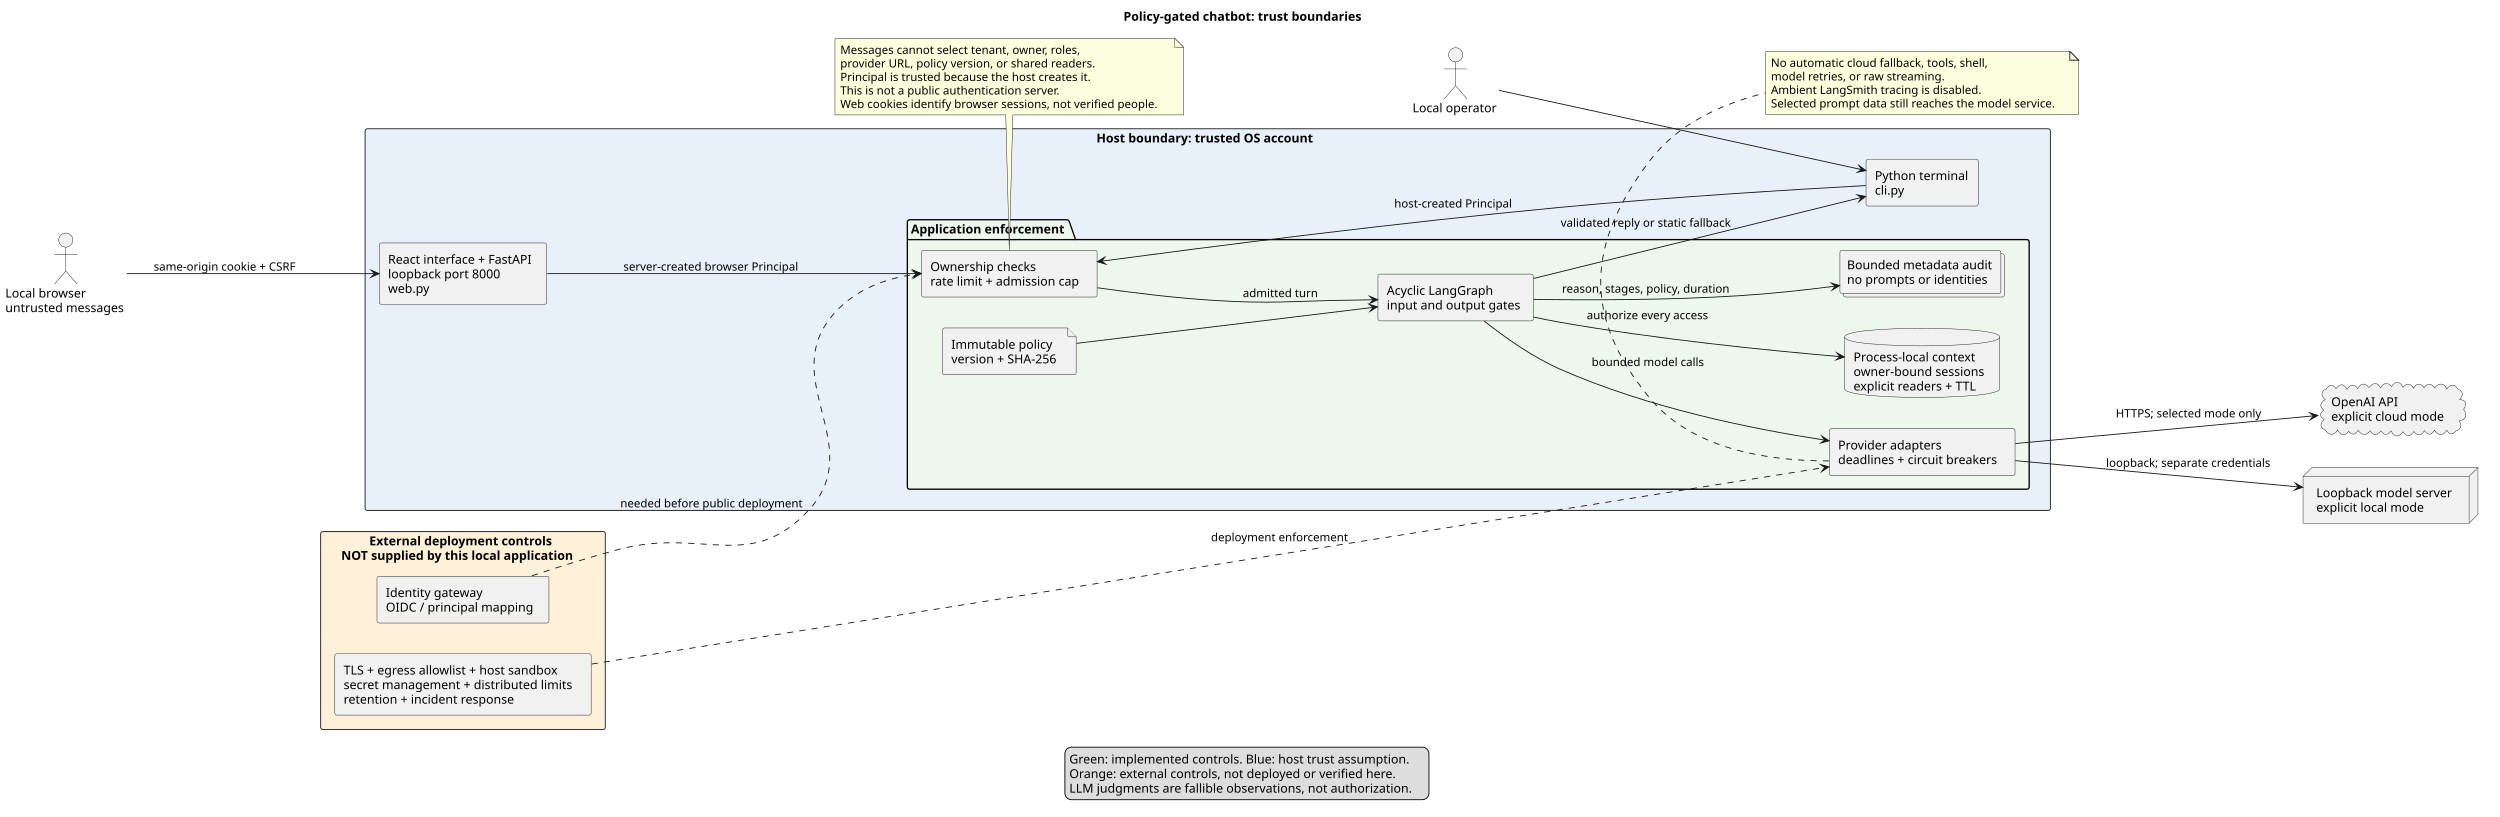
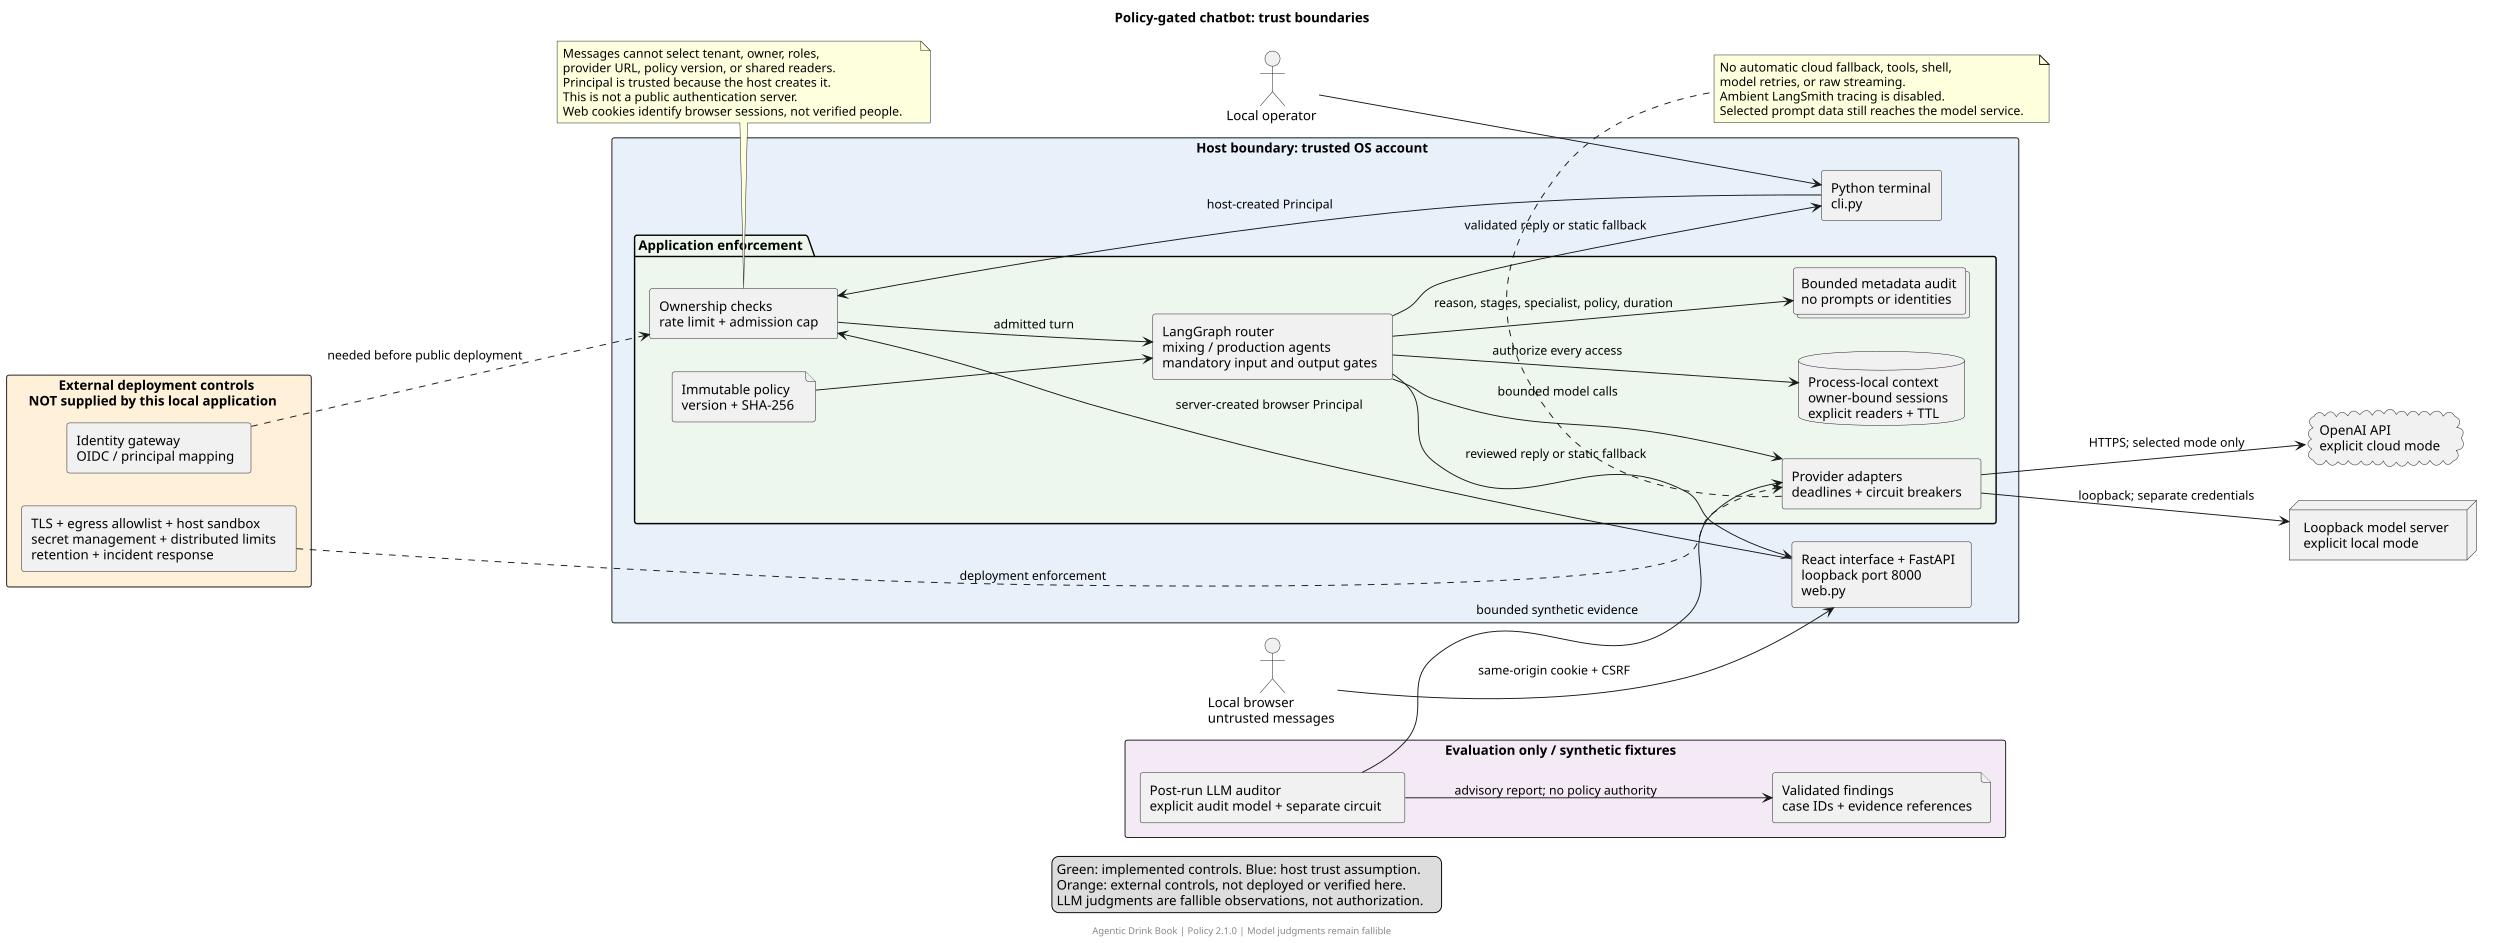
- <svg xmlns="http://www.w3.org/2000/svg" version="1.1" data-diagram-type="DESCRIPTION" style="width:2830px;height:924px;background:#FFFFFF;" width="2830px" height="924px" viewBox="0 0 2830 924" zoomAndPan="magnify" preserveAspectRatio="none" contentStyleType="text/css">
+ <svg xmlns="http://www.w3.org/2000/svg" version="1.1" data-diagram-type="DESCRIPTION" style="width:2644px;height:997px;background:#FFFFFF;" width="2644px" height="997px" viewBox="0 0 2644 997" zoomAndPan="magnify" preserveAspectRatio="none" contentStyleType="text/css" role="img" aria-labelledby="01-system-title 01-system-desc">
  <defs />
  <g font-family="sans-serif" lengthAdjust="spacing">
    <g class="title" data-source-line="1">
-       <text x="1271.754" y="23.535" fill="#000" font-size="14" textLength="279.521" font-weight="700">Policy-gated chatbot: trust boundaries</text>
-     </g>
-     <g class="cluster" data-qualified-name="Host boundary. trusted OS account" id="ent0003" data-source-line="7">
-       <rect x="413.29" y="145.768" width="1907.73" height="432" fill="#E8F0FA" style="stroke:#181818;stroke-width:1;" rx="2.5" ry="2.5" />
-       <text x="1241.169" y="161.303" fill="#000" font-size="14" textLength="251.973" font-weight="700">Host boundary: trusted OS account</text>
-     </g>
-     <g class="cluster" data-qualified-name="Host boundary. trusted OS account.Application enforcement" id="ent0006" data-source-line="10">
-       <path d="M1029.62,248.768 L1208.054,248.768 A3.75,3.75 0 0 1 1210.554,251.268 L1217.554,271.257 L2294.52,271.257 A2.5,2.5 0 0 1 2297.02,273.757 L2297.02,551.268 A2.5,2.5 0 0 1 2294.52,553.768 L1029.62,553.768 A2.5,2.5 0 0 1 1027.12,551.268 L1027.12,251.268 A2.5,2.5 0 0 1 1029.62,248.768" style="stroke:#000;stroke-width:1.5;" fill="#EDF7ED" />
-       <line x1="1027.12" y1="271.257" x2="1217.554" y2="271.257" style="stroke:#000;stroke-width:1.5;" />
-       <text x="1031.12" y="264.303" fill="#000" font-size="14" textLength="177.434" font-weight="700">Application enforcement</text>
-     </g>
-     <g class="cluster" data-qualified-name="External deployment controls.nNOT supplied by this local application" id="ent0015" data-source-line="21">
-       <rect x="362.99" y="601.768" width="322.2" height="224" fill="#FFF0D9" style="stroke:#181818;stroke-width:1;" rx="2.5" ry="2.5" />
-       <text x="417.979" y="617.303" fill="#000" font-size="14" textLength="212.222" font-weight="700">External deployment controls</text>
-       <text x="386.24" y="633.792" fill="#000" font-size="14" textLength="275.7" font-weight="700">NOT supplied by this local application</text>
-     </g>
-     <g class="entity" data-qualified-name="Host boundary. trusted OS account.cli" id="ent0004" data-source-line="8">
-       <rect x="2112.35" y="180.278" width="127.044" height="52.977" fill="#F1F1F1" style="stroke:#181818;stroke-width:0.5;" rx="2.5" ry="2.5" />
-       <text x="2122.35" y="203.813" fill="#000" font-size="14" textLength="107.044">Python terminal</text>
-       <text x="2122.35" y="220.302" fill="#000" font-size="14" textLength="35.82">cli.py</text>
-     </g>
-     <g class="entity" data-qualified-name="Host boundary. trusted OS account.web" id="ent0005" data-source-line="9">
-       <rect x="429.29" y="275.038" width="189.6" height="69.465" fill="#F1F1F1" style="stroke:#181818;stroke-width:0.5;" rx="2.5" ry="2.5" />
-       <text x="439.29" y="298.573" fill="#000" font-size="14" textLength="169.6">React interface + FastAPI</text>
-       <text x="439.29" y="315.062" fill="#000" font-size="14" textLength="134.6">loopback port 8000</text>
-       <text x="439.29" y="331.55" fill="#000" font-size="14" textLength="47.954">web.py</text>
-     </g>
-     <g class="entity" data-qualified-name="Host boundary. trusted OS account.Application enforcement.ingress" id="ent0007" data-source-line="11">
-       <rect x="1043.12" y="283.278" width="198.773" height="52.977" fill="#F1F1F1" style="stroke:#181818;stroke-width:0.5;" rx="2.5" ry="2.5" />
-       <text x="1053.12" y="306.813" fill="#000" font-size="14" textLength="123.143">Ownership checks</text>
-       <text x="1053.12" y="323.302" fill="#000" font-size="14" textLength="178.773">rate limit + admission cap</text>
-     </g>
-     <g class="entity" data-qualified-name="Host boundary. trusted OS account.Application enforcement.graph" id="ent0008" data-source-line="12">
-       <rect x="1559.83" y="310.278" width="175.887" height="52.977" fill="#F1F1F1" style="stroke:#181818;stroke-width:0.5;" rx="2.5" ry="2.5" />
-       <text x="1569.83" y="333.813" fill="#000" font-size="14" textLength="124.701">Acyclic LangGraph</text>
-       <text x="1569.83" y="350.302" fill="#000" font-size="14" textLength="155.887">input and output gates</text>
-     </g>
-     <g class="entity" data-qualified-name="Host boundary. trusted OS account.Application enforcement.adapters" id="ent0009" data-source-line="13">
-       <rect x="2070.72" y="485.278" width="210.299" height="52.977" fill="#F1F1F1" style="stroke:#181818;stroke-width:0.5;" rx="2.5" ry="2.5" />
-       <text x="2080.72" y="508.813" fill="#000" font-size="14" textLength="119.116">Provider adapters</text>
-       <text x="2080.72" y="525.302" fill="#000" font-size="14" textLength="190.299">deadlines + circuit breakers</text>
-     </g>
-     <g class="entity" data-qualified-name="Host boundary. trusted OS account.Application enforcement.context" id="ent0010" data-source-line="14">
-       <path d="M2088.17,381.538 C2088.17,371.538 2175.878,371.538 2175.878,371.538 C2175.878,371.538 2263.585,371.538 2263.585,381.538 L2263.585,440.003 C2263.585,450.003 2175.878,450.003 2175.878,450.003 C2175.878,450.003 2088.17,450.003 2088.17,440.003 L2088.17,381.538" style="stroke:#181818;stroke-width:0.5;" fill="#F1F1F1" />
-       <path d="M2088.17,381.538 C2088.17,391.538 2175.878,391.538 2175.878,391.538 C2175.878,391.538 2263.585,391.538 2263.585,381.538" style="stroke:#181818;stroke-width:0.5;" fill="none" />
-       <text x="2098.17" y="409.073" fill="#000" font-size="14" textLength="146.754">Process-local context</text>
-       <text x="2098.17" y="425.562" fill="#000" font-size="14" textLength="155.415">owner-bound sessions</text>
-       <text x="2098.17" y="442.05" fill="#000" font-size="14" textLength="150.069">explicit readers + TTL</text>
-     </g>
-     <g class="entity" data-qualified-name="Host boundary. trusted OS account.Application enforcement.policy" id="ent0011" data-source-line="15">
-       <path d="M1066.82,373.778 L1066.82,421.755 A2.5,2.5 0 0 0 1069.32,424.255 L1215.7,424.255 A2.5,2.5 0 0 0 1218.2,421.755 L1218.2,381.278 L1208.2,371.278 L1069.32,371.278 A2.5,2.5 0 0 0 1066.82,373.778" style="stroke:#181818;stroke-width:0.5;" fill="#F1F1F1" />
-       <path d="M1208.2,371.278 L1208.2,378.778 A2.5,2.5 0 0 0 1210.7,381.278 L1218.2,381.278" style="stroke:#181818;stroke-width:0.5;" fill="#F1F1F1" />
-       <text x="1076.82" y="394.813" fill="#000" font-size="14" textLength="116.908">Immutable policy</text>
-       <text x="1076.82" y="411.302" fill="#000" font-size="14" textLength="131.38">version + SHA-256</text>
-     </g>
-     <g class="entity" data-qualified-name="Host boundary. trusted OS account.Application enforcement.audit" id="ent0012" data-source-line="16">
-       <rect x="2086.79" y="287.278" width="182.175" height="48.977" fill="#F1F1F1" style="stroke:#181818;stroke-width:0.5;" rx="2.5" ry="2.5" />
-       <rect x="2082.79" y="283.278" width="182.175" height="48.977" fill="#F1F1F1" style="stroke:#181818;stroke-width:0.5;" rx="2.5" ry="2.5" />
-       <text x="2090.79" y="304.813" fill="#000" font-size="14" textLength="166.175">Bounded metadata audit</text>
-       <text x="2090.79" y="321.302" fill="#000" font-size="14" textLength="165.149">no prompts or identities</text>
-     </g>
-     <g class="entity" data-qualified-name="External deployment controls.nNOT supplied by this local application.gateway" id="ent0016" data-source-line="22">
-       <rect x="426.74" y="652.278" width="194.686" height="52.977" fill="#F1F1F1" style="stroke:#181818;stroke-width:0.5;" rx="2.5" ry="2.5" />
-       <text x="436.74" y="675.813" fill="#000" font-size="14" textLength="110.927">Identity gateway</text>
-       <text x="436.74" y="692.302" fill="#000" font-size="14" textLength="174.686">OIDC / principal mapping</text>
-     </g>
-     <g class="entity" data-qualified-name="External deployment controls.nNOT supplied by this local application.ops" id="ent0017" data-source-line="23">
-       <rect x="378.99" y="740.038" width="290.204" height="69.465" fill="#F1F1F1" style="stroke:#181818;stroke-width:0.5;" rx="2.5" ry="2.5" />
-       <text x="388.99" y="763.573" fill="#000" font-size="14" textLength="260.729">TLS + egress allowlist + host sandbox</text>
-       <text x="388.99" y="780.062" fill="#000" font-size="14" textLength="270.204">secret management + distributed limits</text>
-       <text x="388.99" y="796.55" fill="#000" font-size="14" textLength="202.433">retention + incident response</text>
-     </g>
-     <g class="entity" data-qualified-name="user" id="ent0001" data-source-line="5">
-       <ellipse cx="1647.769" cy="62.028" rx="8" ry="8" fill="#F1F1F1" style="stroke:#181818;stroke-width:0.5;" />
-       <path d="M1647.769,70.028 L1647.769,97.028 M1634.769,78.028 L1660.769,78.028 M1647.769,97.028 L1634.769,112.028 M1647.769,97.028 L1660.769,112.028" style="stroke:#181818;stroke-width:0.5;" fill="none" />
-       <text x="1598.93" y="127.063" fill="#000" font-size="14" textLength="97.679">Local operator</text>
-     </g>
-     <g class="entity" data-qualified-name="browser" id="ent0002" data-source-line="6">
-       <ellipse cx="74.493" cy="271.778" rx="8" ry="8" fill="#F1F1F1" style="stroke:#181818;stroke-width:0.5;" />
-       <path d="M74.493,279.778 L74.493,306.778 M61.493,287.778 L87.493,287.778 M74.493,306.778 L61.493,321.778 M74.493,306.778 L87.493,321.778" style="stroke:#181818;stroke-width:0.5;" fill="none" />
-       <text x="6" y="336.813" fill="#000" font-size="14" textLength="94.035">Local browser</text>
-       <text x="6" y="353.302" fill="#000" font-size="14" textLength="136.985">untrusted messages</text>
-     </g>
-     <g class="entity" data-qualified-name="cloud" id="ent0013" data-source-line="19">
-       <path d="M2633.254,440.358 C2636.344,435.511 2640.945,434.529 2644.403,439.959 C2649.046,434.03 2652.898,433.906 2656.819,440.665 C2660.299,435.164 2664.768,434.312 2669.006,439.826 C2672.821,433.072 2676.715,433.421 2681.7,438.578 C2686.476,433.333 2690.637,431.858 2694.876,439.141 C2697.831,433.536 2702.933,431.99 2707.257,437.634 C2711.423,430.952 2716.743,431.277 2720.182,438.319 C2724.002,433.442 2729.252,433.559 2732.082,439.416 C2735.171,433.491 2740.702,433.365 2744.06,439.14 C2747.279,433.436 2752.759,433.856 2756.002,439.115 C2760.114,433.437 2766.665,432.833 2769.786,440.165 C2773.943,435.03 2778.284,433.981 2782.295,440.325 C2788.4,443.159 2788.959,447.495 2784.22,452.102 C2791.703,452.902 2792.663,457.821 2788.85,463.293 C2793.187,469.299 2791.84,475.366 2783.619,476.336 C2787.569,481.169 2785.889,485.76 2780.252,487.77 C2776.645,492.256 2772.762,492.877 2769.885,487.037 C2765.011,493.582 2760.494,494.041 2755.763,486.89 C2752.246,493.049 2748.48,492.812 2744.378,487.469 C2741.414,493.715 2736.431,493.676 2732.527,488.44 C2728.491,494.452 2724.667,494.841 2720.277,488.799 C2715.137,495.238 2710.568,495.413 2706.594,487.674 C2703.055,492.84 2698.741,493.464 2695.267,487.607 C2691.917,492.931 2686.4,493.697 2683.07,487.584 C2678.086,493.771 2673.936,492.869 2669.281,487.201 C2666.19,492.65 2662.696,492.678 2658.586,488.31 C2653.841,494.621 2649.429,492.35 2646.063,486.848 C2642.101,493.65 2636.178,492.989 2632.32,486.739 C2625.621,484.294 2626.169,478.611 2630.995,474.879 C2625.956,471.564 2624.945,468.159 2630.515,464.359 C2625.012,460.032 2626.742,455.221 2632.165,452.4 C2627.619,448.947 2626.564,442.794 2633.254,440.358" style="stroke:#181818;stroke-width:0.5;" fill="#F1F1F1" />
-       <text x="2638.93" y="459.813" fill="#000" font-size="14" textLength="75.729">OpenAI API</text>
-       <text x="2638.93" y="476.302" fill="#000" font-size="14" textLength="134.203">explicit cloud mode</text>
-     </g>
-     <g class="entity" data-qualified-name="local" id="ent0014" data-source-line="20">
-       <polygon points="2607.03,539.278,2617.03,529.278,2805.029,529.278,2805.029,582.255,2795.029,592.255,2607.03,592.255,2607.03,539.278" fill="#F1F1F1" style="stroke:#181818;stroke-width:0.5;stroke-linejoin:miter;stroke-miterlimit:10;" />
-       <line x1="2795.029" y1="539.278" x2="2805.029" y2="529.278" style="stroke:#181818;stroke-width:0.5;" />
-       <line x1="2607.03" y1="539.278" x2="2795.029" y2="539.278" style="stroke:#181818;stroke-width:0.5;" />
-       <line x1="2795.029" y1="539.278" x2="2795.029" y2="592.255" style="stroke:#181818;stroke-width:0.5;" />
-       <text x="2622.03" y="562.813" fill="#000" font-size="14" textLength="157.999">Loopback model server</text>
-       <text x="2622.03" y="579.302" fill="#000" font-size="14" textLength="128.481">explicit local mode</text>
-     </g>
-     <g class="entity" data-qualified-name="GMN32" id="ent0033" data-source-line="40">
-       <path d="M945.19,43.488 L945.19,130.041 A0,0 0 0 0 945.19,130.041 L1138.51,130.041 L1142.51,283.198 L1146.51,130.041 L1339.826,130.041 A0,0 0 0 0 1339.826,130.041 L1339.826,53.488 L1329.826,43.488 L945.19,43.488 A0,0 0 0 0 945.19,43.488" style="stroke:#181818;stroke-width:0.5;" fill="#FEFFDD" />
-       <path d="M1329.826,43.488 L1329.826,53.488 L1339.826,53.488 L1329.826,43.488" style="stroke:#181818;stroke-width:0.5;" fill="#FEFFDD" />
-       <text x="951.19" y="61.057" fill="#000" font-size="13" textLength="282.813">Messages cannot select tenant, owner, roles,</text>
-       <text x="951.19" y="76.367" fill="#000" font-size="13" textLength="299.793">provider URL, policy version, or shared readers.</text>
-       <text x="951.19" y="91.678" fill="#000" font-size="13" textLength="294.988">Principal is trusted because the host creates it.</text>
-       <text x="951.19" y="106.988" fill="#000" font-size="13" textLength="261.65">This is not a public authentication server.</text>
-       <text x="951.19" y="122.299" fill="#000" font-size="13" textLength="373.636">Web cookies identify browser sessions, not verified people.</text>
-     </g>
-     <g class="entity" data-qualified-name="GMN35" id="ent0036" data-source-line="47">
-       <path d="M1998.71,58.148 L1998.71,129.39 L2353.032,129.39 L2353.032,68.148 L2343.032,58.148 L1998.71,58.148" style="stroke:#181818;stroke-width:0.5;" fill="#FEFFDD" />
-       <path d="M2343.032,58.148 L2343.032,68.148 L2353.032,68.148 L2343.032,58.148" style="stroke:#181818;stroke-width:1;" fill="#FEFFDD" />
-       <text x="2004.71" y="75.717" fill="#000" font-size="13" textLength="257.601">No automatic cloud fallback, tools, shell,</text>
-       <text x="2004.71" y="91.027" fill="#000" font-size="13" textLength="203.474">model retries, or raw streaming.</text>
-       <text x="2004.71" y="106.338" fill="#000" font-size="13" textLength="247.343">Ambient LangSmith tracing is disabled.</text>
-       <text x="2004.71" y="121.648" fill="#000" font-size="13" textLength="333.322">Selected prompt data still reaches the model service.</text>
-     </g>
-     <g class="link" data-entity-1="ent0001" data-entity-2="ent0004" id="lnk18" data-source-line="25" data-link-type="dependency">
-       <path d="M1696.85,102.278 C1792.36,123.158 2001.005,168.761 2107.335,192.001" style="stroke:#181818;stroke-width:1;" fill="none" id="user-to-cli" />
-       <polygon points="2112.22,193.068,2104.282,187.239,2107.335,192.001,2102.573,195.054,2112.22,193.068" fill="#181818" style="stroke:#181818;stroke-width:1;stroke-linejoin:miter;stroke-miterlimit:10;" />
-     </g>
-     <g class="link" data-entity-1="ent0002" data-entity-2="ent0005" id="lnk19" data-source-line="26" data-link-type="dependency">
-       <path d="M143.47,309.768 C219.65,309.768 338.65,309.768 424.08,309.768" style="stroke:#181818;stroke-width:1;" fill="none" id="browser-to-web" />
-       <polygon points="429.08,309.768,420.08,305.768,424.08,309.768,420.08,313.768,429.08,309.768" fill="#181818" style="stroke:#181818;stroke-width:1;stroke-linejoin:miter;stroke-miterlimit:10;" />
-       <text x="173.99" y="306.337" fill="#000" font-size="13" textLength="172.79">same-origin cookie + CSRF</text>
-     </g>
-     <g class="link" data-entity-1="ent0005" data-entity-2="ent0007" id="lnk20" data-source-line="27" data-link-type="dependency">
-       <path d="M619.38,309.768 C733.88,309.768 921.1,309.768 1037.63,309.768" style="stroke:#181818;stroke-width:1;" fill="none" id="web-to-ingress" />
-       <polygon points="1042.63,309.768,1033.63,305.768,1037.63,309.768,1033.63,313.768,1042.63,309.768" fill="#181818" style="stroke:#181818;stroke-width:1;stroke-linejoin:miter;stroke-miterlimit:10;" />
-       <text x="705.69" y="306.337" fill="#000" font-size="13" textLength="205.474">server-created browser Principal</text>
-     </g>
-     <g class="link" data-entity-1="ent0004" data-entity-2="ent0007" id="lnk21" data-source-line="28" data-link-type="dependency">
-       <path d="M2112.06,210.058 C2031.67,214.498 1888.17,223.208 1765.71,234.768 C1580.35,252.268 1369.736,279.226 1247.166,295.616" style="stroke:#181818;stroke-width:1;" fill="none" id="cli-to-ingress" />
-       <polygon points="1242.21,296.278,1251.661,299.05,1247.166,295.616,1250.6,291.121,1242.21,296.278" fill="#181818" style="stroke:#181818;stroke-width:1;stroke-linejoin:miter;stroke-miterlimit:10;" />
-       <text x="1578.27" y="234.957" fill="#000" font-size="13" textLength="139.731">host-created Principal</text>
-     </g>
-     <g class="link" data-entity-1="ent0007" data-entity-2="ent0008" id="lnk22" data-source-line="29" data-link-type="dependency">
-       <path d="M1242.37,325.748 C1281.9,331.378 1327.9,336.998 1369.83,339.768 C1440.78,344.448 1458.72,340.678 1529.83,339.768 C1539.47,339.648 1544.561,339.578 1554.611,339.358" style="stroke:#181818;stroke-width:1;" fill="none" id="ingress-to-graph" />
-       <polygon points="1559.61,339.248,1550.525,335.446,1554.611,339.358,1550.7,343.444,1559.61,339.248" fill="#181818" style="stroke:#181818;stroke-width:1;stroke-linejoin:miter;stroke-miterlimit:10;" />
-       <text x="1406.83" y="336.337" fill="#000" font-size="13" textLength="86.836">admitted turn</text>
-     </g>
-     <g class="link" data-entity-1="ent0008" data-entity-2="ent0010" id="lnk23" data-source-line="30" data-link-type="dependency">
-       <path d="M1736.01,358.898 C1745.99,361.058 1756.05,363.078 1765.71,364.768 C1876.08,384.108 1999.708,396.583 2082.848,403.683" style="stroke:#181818;stroke-width:1;" fill="none" id="graph-to-context" />
-       <polygon points="2087.83,404.108,2079.203,399.357,2082.848,403.683,2078.522,407.328,2087.83,404.108" fill="#181818" style="stroke:#181818;stroke-width:1;stroke-linejoin:miter;stroke-miterlimit:10;" />
-       <text x="1796.21" y="361.337" fill="#000" font-size="13" textLength="142.479">authorize every access</text>
-     </g>
-     <g class="link" data-entity-1="ent0011" data-entity-2="ent0008" id="lnk24" data-source-line="31" data-link-type="dependency">
-       <path d="M1218.58,388.668 C1309.69,377.628 1458.086,359.64 1554.416,347.96" style="stroke:#181818;stroke-width:1;" fill="none" id="policy-to-graph" />
-       <polygon points="1559.38,347.358,1549.964,344.471,1554.416,347.96,1550.927,352.413,1559.38,347.358" fill="#181818" style="stroke:#181818;stroke-width:1;stroke-linejoin:miter;stroke-miterlimit:10;" />
-     </g>
-     <g class="link" data-entity-1="ent0008" data-entity-2="ent0009" id="lnk25" data-source-line="32" data-link-type="dependency">
-       <path d="M1680.04,363.368 C1702.53,381.218 1734.31,403.898 1765.71,417.768 C1864.39,461.338 1980.788,485.19 2065.598,498.2" style="stroke:#181818;stroke-width:1;" fill="none" id="graph-to-adapters" />
-       <polygon points="2070.54,498.958,2062.251,493.64,2065.598,498.2,2061.038,501.547,2070.54,498.958" fill="#181818" style="stroke:#181818;stroke-width:1;stroke-linejoin:miter;stroke-miterlimit:10;" />
-       <text x="1801.71" y="414.337" fill="#000" font-size="13" textLength="131.422">bounded model calls</text>
-     </g>
-     <g class="link" data-entity-1="ent0009" data-entity-2="ent0013" id="lnk26" data-source-line="33" data-link-type="dependency">
-       <path d="M2281.22,502.088 C2381.78,492.758 2526.861,479.3 2618.821,470.77" style="stroke:#181818;stroke-width:1;" fill="none" id="adapters-to-cloud" />
-       <polygon points="2623.8,470.308,2614.469,467.157,2618.821,470.77,2615.208,475.122,2623.8,470.308" fill="#181818" style="stroke:#181818;stroke-width:1;stroke-linejoin:miter;stroke-miterlimit:10;" />
-       <text x="2395.03" y="472.477" fill="#000" font-size="13" textLength="170.6">HTTPS; selected mode only</text>
-     </g>
-     <g class="link" data-entity-1="ent0009" data-entity-2="ent0014" id="lnk27" data-source-line="34" data-link-type="dependency">
-       <path d="M2281.22,521.448 C2375.77,530.218 2509.091,542.586 2601.721,551.186" style="stroke:#181818;stroke-width:1;" fill="none" id="adapters-to-local" />
-       <polygon points="2606.7,551.648,2598.108,546.833,2601.721,551.186,2597.369,554.799,2606.7,551.648" fill="#181818" style="stroke:#181818;stroke-width:1;stroke-linejoin:miter;stroke-miterlimit:10;" />
-       <text x="2384.03" y="528.447" fill="#000" font-size="13" textLength="192.601">loopback; separate credentials</text>
-     </g>
-     <g class="link" data-entity-1="ent0008" data-entity-2="ent0012" id="lnk28" data-source-line="35" data-link-type="dependency">
-       <path d="M1736.11,338.908 C1800.48,339.838 1890.13,339.758 1968.71,334.768 C2006.04,332.398 2042.021,328.478 2077.501,323.898" style="stroke:#181818;stroke-width:1;" fill="none" id="graph-to-audit" />
-       <polygon points="2082.46,323.258,2073.022,320.443,2077.501,323.898,2074.046,328.378,2082.46,323.258" fill="#181818" style="stroke:#181818;stroke-width:1;stroke-linejoin:miter;stroke-miterlimit:10;" />
-       <text x="1768.21" y="331.337" fill="#000" font-size="13" textLength="198.301">reason, stages, policy, duration</text>
-     </g>
-     <g class="link" data-entity-1="ent0008" data-entity-2="ent0004" id="lnk29" data-source-line="36" data-link-type="dependency">
-       <path d="M1735.94,315.228 C1841.94,289.038 2013.416,246.668 2107.066,223.528" style="stroke:#181818;stroke-width:1;" fill="none" id="graph-to-cli" />
-       <polygon points="2111.92,222.328,2102.223,220.604,2107.066,223.528,2104.142,228.37,2111.92,222.328" fill="#181818" style="stroke:#181818;stroke-width:1;stroke-linejoin:miter;stroke-miterlimit:10;" />
-       <text x="1766.71" y="256.697" fill="#000" font-size="13" textLength="201.164">validated reply or static fallback</text>
-     </g>
-     <g class="link" data-entity-1="ent0016" data-entity-2="ent0007" id="lnk30" data-source-line="37" data-link-type="dependency">
-       <path d="M602.13,651.798 C632.74,641.618 668.41,630.418 701.19,621.768 C795.08,596.998 848.96,648.778 915.19,577.768 C983.7,504.318 877.33,427.828 945.19,353.768 C969.91,326.788 1002.32,315.236 1037.83,310.156" style="stroke:#181818;stroke-width:1;stroke-dasharray:7,7;" fill="none" id="gateway-to-ingress" />
-       <polygon points="1042.78,309.448,1033.304,306.763,1037.83,310.156,1034.437,314.683,1042.78,309.448" fill="#181818" style="stroke:#181818;stroke-width:1;stroke-linejoin:miter;stroke-miterlimit:10;" />
-       <text x="702.19" y="574.337" fill="#000" font-size="13" textLength="212.31">needed before public deployment</text>
-     </g>
-     <g class="link" data-entity-1="ent0017" data-entity-2="ent0009" id="lnk31" data-source-line="38" data-link-type="dependency">
-       <path d="M669.69,751.718 C996.54,699.608 1780.972,574.565 2065.502,529.205" style="stroke:#181818;stroke-width:1;stroke-dasharray:7,7;" fill="none" id="ops-to-adapters" />
-       <polygon points="2070.44,528.418,2060.923,525.885,2065.502,529.205,2062.182,533.785,2070.44,528.418" fill="#181818" style="stroke:#181818;stroke-width:1;stroke-linejoin:miter;stroke-miterlimit:10;" />
-       <text x="1370.83" y="612.697" fill="#000" font-size="13" textLength="158.171">deployment enforcement</text>
-     </g>
-     <g class="link" data-entity-1="ent0009" data-entity-2="ent0036" id="lnk37" data-source-line="47" data-link-type="association">
-       <path d="M2070.45,521.768 C2001.31,521.928 1915.12,508.668 1867.21,450.268 C1791.66,358.178 1795.53,277.398 1867.21,182.268 C1898.58,140.638 1948.21,117.618 1998.58,105.158" style="stroke:#181818;stroke-width:1;stroke-dasharray:7,7;" fill="none" id="adapters-GMN35" />
-     </g>
-     <g class="legend" data-source-line="52">
-       <rect x="1205.456" y="845.768" width="412.117" height="59.465" fill="#DDD" style="stroke:#000;stroke-width:1;" rx="7.5" ry="7.5" />
-       <text x="1210.456" y="864.303" fill="#000" font-size="14" textLength="398.241">Green: implemented controls. Blue: host trust assumption.</text>
-       <text x="1210.456" y="880.792" fill="#000" font-size="14" textLength="384.166">Orange: external controls, not deployed or verified here.</text>
-       <text x="1210.456" y="897.28" fill="#000" font-size="14" textLength="402.117">LLM judgments are fallible observations, not authorization.</text>
+       <text x="1178.784" y="23.535" fill="#000" font-size="14" textLength="279.521" font-weight="700">Policy-gated chatbot: trust boundaries</text>
+     </g>
+     <g class="cluster" data-qualified-name="Host boundary. trusted OS account" id="01-system-ent0003" data-source-line="7">
+       <rect x="647.14" y="145.768" width="1487.94" height="513" fill="#E8F0FA" style="stroke:#181818;stroke-width:1;" rx="2.5" ry="2.5" />
+       <text x="1265.124" y="161.303" fill="#000" font-size="14" textLength="251.973" font-weight="700">Host boundary: trusted OS account</text>
+     </g>
+     <g class="cluster" data-qualified-name="Host boundary. trusted OS account.Application enforcement" id="01-system-ent0006" data-source-line="10">
+       <path d="M673.64,248.768 L852.074,248.768 A3.75,3.75 0 0 1 854.574,251.268 L861.574,271.257 L2108.58,271.257 A2.5,2.5 0 0 1 2111.08,273.757 L2111.08,551.268 A2.5,2.5 0 0 1 2108.58,553.768 L673.64,553.768 A2.5,2.5 0 0 1 671.14,551.268 L671.14,251.268 A2.5,2.5 0 0 1 673.64,248.768" style="stroke:#000;stroke-width:1.5;" fill="#EDF7ED" />
+       <line x1="671.14" y1="271.257" x2="861.574" y2="271.257" style="stroke:#000;stroke-width:1.5;" />
+       <text x="675.14" y="264.303" fill="#000" font-size="14" textLength="177.434" font-weight="700">Application enforcement</text>
+     </g>
+     <g class="cluster" data-qualified-name="External deployment controls.nNOT supplied by this local application" id="01-system-ent0015" data-source-line="21">
+       <rect x="7" y="396.768" width="322.2" height="224" fill="#FFF0D9" style="stroke:#181818;stroke-width:1;" rx="2.5" ry="2.5" />
+       <text x="61.989" y="412.303" fill="#000" font-size="14" textLength="212.222" font-weight="700">External deployment controls</text>
+       <text x="30.25" y="428.792" fill="#000" font-size="14" textLength="275.7" font-weight="700">NOT supplied by this local application</text>
+     </g>
+     <g class="cluster" data-qualified-name="Evaluation only . synthetic fixtures" id="01-system-ent0039" data-source-line="53">
+       <rect x="1189.84" y="782.768" width="931.34" height="103" fill="#F3EAF6" style="stroke:#181818;stroke-width:1;" rx="2.5" ry="2.5" />
+       <text x="1528.256" y="798.303" fill="#000" font-size="14" textLength="254.509" font-weight="700">Evaluation only / synthetic fixtures</text>
+     </g>
+     <g class="entity" data-qualified-name="Host boundary. trusted OS account.cli" id="01-system-ent0004" data-source-line="8">
+       <rect x="1926.41" y="180.278" width="127.044" height="52.977" fill="#F1F1F1" style="stroke:#181818;stroke-width:0.5;" rx="2.5" ry="2.5" />
+       <text x="1936.41" y="203.813" fill="#000" font-size="14" textLength="107.044">Python terminal</text>
+       <text x="1936.41" y="220.302" fill="#000" font-size="14" textLength="35.82">cli.py</text>
+     </g>
+     <g class="entity" data-qualified-name="Host boundary. trusted OS account.web" id="01-system-ent0005" data-source-line="9">
+       <rect x="1895.13" y="573.038" width="189.6" height="69.465" fill="#F1F1F1" style="stroke:#181818;stroke-width:0.5;" rx="2.5" ry="2.5" />
+       <text x="1905.13" y="596.573" fill="#000" font-size="14" textLength="169.6">React interface + FastAPI</text>
+       <text x="1905.13" y="613.062" fill="#000" font-size="14" textLength="134.6">loopback port 8000</text>
+       <text x="1905.13" y="629.55" fill="#000" font-size="14" textLength="47.954">web.py</text>
+     </g>
+     <g class="entity" data-qualified-name="Host boundary. trusted OS account.Application enforcement.ingress" id="01-system-ent0007" data-source-line="11">
+       <rect x="687.14" y="305.278" width="198.773" height="52.977" fill="#F1F1F1" style="stroke:#181818;stroke-width:0.5;" rx="2.5" ry="2.5" />
+       <text x="697.14" y="328.813" fill="#000" font-size="14" textLength="123.143">Ownership checks</text>
+       <text x="697.14" y="345.302" fill="#000" font-size="14" textLength="178.773">rate limit + admission cap</text>
+     </g>
+     <g class="entity" data-qualified-name="Host boundary. trusted OS account.Application enforcement.graph" id="01-system-ent0008" data-source-line="12">
+       <rect x="1219.19" y="332.038" width="253.229" height="69.465" fill="#F1F1F1" style="stroke:#181818;stroke-width:0.5;" rx="2.5" ry="2.5" />
+       <text x="1229.19" y="355.573" fill="#000" font-size="14" textLength="119.902">LangGraph router</text>
+       <text x="1229.19" y="372.062" fill="#000" font-size="14" textLength="187.503">mixing / production agents</text>
+       <text x="1229.19" y="388.55" fill="#000" font-size="14" textLength="233.229">mandatory input and output gates</text>
+     </g>
+     <g class="entity" data-qualified-name="Host boundary. trusted OS account.Application enforcement.adapters" id="01-system-ent0009" data-source-line="13">
+       <rect x="1884.78" y="485.278" width="210.299" height="52.977" fill="#F1F1F1" style="stroke:#181818;stroke-width:0.5;" rx="2.5" ry="2.5" />
+       <text x="1894.78" y="508.813" fill="#000" font-size="14" textLength="119.116">Provider adapters</text>
+       <text x="1894.78" y="525.302" fill="#000" font-size="14" textLength="190.299">deadlines + circuit breakers</text>
+     </g>
+     <g class="entity" data-qualified-name="Host boundary. trusted OS account.Application enforcement.context" id="01-system-ent0010" data-source-line="14">
+       <path d="M1902.22,381.538 C1902.22,371.538 1989.928,371.538 1989.928,371.538 C1989.928,371.538 2077.635,371.538 2077.635,381.538 L2077.635,440.003 C2077.635,450.003 1989.928,450.003 1989.928,450.003 C1989.928,450.003 1902.22,450.003 1902.22,440.003 L1902.22,381.538" style="stroke:#181818;stroke-width:0.5;" fill="#F1F1F1" />
+       <path d="M1902.22,381.538 C1902.22,391.538 1989.928,391.538 1989.928,391.538 C1989.928,391.538 2077.635,391.538 2077.635,381.538" style="stroke:#181818;stroke-width:0.5;" fill="none" />
+       <text x="1912.22" y="409.073" fill="#000" font-size="14" textLength="146.754">Process-local context</text>
+       <text x="1912.22" y="425.562" fill="#000" font-size="14" textLength="155.415">owner-bound sessions</text>
+       <text x="1912.22" y="442.05" fill="#000" font-size="14" textLength="150.069">explicit readers + TTL</text>
+     </g>
+     <g class="entity" data-qualified-name="Host boundary. trusted OS account.Application enforcement.policy" id="01-system-ent0011" data-source-line="15">
+       <path d="M710.83,395.778 L710.83,443.755 A2.5,2.5 0 0 0 713.33,446.255 L859.71,446.255 A2.5,2.5 0 0 0 862.21,443.755 L862.21,403.278 L852.21,393.278 L713.33,393.278 A2.5,2.5 0 0 0 710.83,395.778" style="stroke:#181818;stroke-width:0.5;" fill="#F1F1F1" />
+       <path d="M852.21,393.278 L852.21,400.778 A2.5,2.5 0 0 0 854.71,403.278 L862.21,403.278" style="stroke:#181818;stroke-width:0.5;" fill="#F1F1F1" />
+       <text x="720.83" y="416.813" fill="#000" font-size="14" textLength="116.908">Immutable policy</text>
+       <text x="720.83" y="433.302" fill="#000" font-size="14" textLength="131.38">version + SHA-256</text>
+     </g>
+     <g class="entity" data-qualified-name="Host boundary. trusted OS account.Application enforcement.audit" id="01-system-ent0012" data-source-line="16">
+       <rect x="1900.84" y="287.278" width="182.175" height="48.977" fill="#F1F1F1" style="stroke:#181818;stroke-width:0.5;" rx="2.5" ry="2.5" />
+       <rect x="1896.84" y="283.278" width="182.175" height="48.977" fill="#F1F1F1" style="stroke:#181818;stroke-width:0.5;" rx="2.5" ry="2.5" />
+       <text x="1904.84" y="304.813" fill="#000" font-size="14" textLength="166.175">Bounded metadata audit</text>
+       <text x="1904.84" y="321.302" fill="#000" font-size="14" textLength="165.149">no prompts or identities</text>
+     </g>
+     <g class="entity" data-qualified-name="External deployment controls.nNOT supplied by this local application.gateway" id="01-system-ent0016" data-source-line="22">
+       <rect x="70.76" y="447.278" width="194.686" height="52.977" fill="#F1F1F1" style="stroke:#181818;stroke-width:0.5;" rx="2.5" ry="2.5" />
+       <text x="80.76" y="470.813" fill="#000" font-size="14" textLength="110.927">Identity gateway</text>
+       <text x="80.76" y="487.302" fill="#000" font-size="14" textLength="174.686">OIDC / principal mapping</text>
+     </g>
+     <g class="entity" data-qualified-name="External deployment controls.nNOT supplied by this local application.ops" id="01-system-ent0017" data-source-line="23">
+       <rect x="23" y="535.038" width="290.204" height="69.465" fill="#F1F1F1" style="stroke:#181818;stroke-width:0.5;" rx="2.5" ry="2.5" />
+       <text x="33" y="558.573" fill="#000" font-size="14" textLength="260.729">TLS + egress allowlist + host sandbox</text>
+       <text x="33" y="575.062" fill="#000" font-size="14" textLength="270.204">secret management + distributed limits</text>
+       <text x="33" y="591.55" fill="#000" font-size="14" textLength="202.433">retention + incident response</text>
+     </g>
+     <g class="entity" data-qualified-name="Evaluation only . synthetic fixtures.auditor" id="01-system-ent0040" data-source-line="54">
+       <rect x="1205.84" y="817.278" width="279.93" height="52.977" fill="#F1F1F1" style="stroke:#181818;stroke-width:0.5;" rx="2.5" ry="2.5" />
+       <text x="1215.84" y="840.813" fill="#000" font-size="14" textLength="144.607">Post-run LLM auditor</text>
+       <text x="1215.84" y="857.302" fill="#000" font-size="14" textLength="259.93">explicit audit model + separate circuit</text>
+     </g>
+     <g class="entity" data-qualified-name="Evaluation only . synthetic fixtures.findings" id="01-system-ent0041" data-source-line="55">
+       <path d="M1874.68,819.778 L1874.68,867.755 A2.5,2.5 0 0 0 1877.18,870.255 L2102.686,870.255 A2.5,2.5 0 0 0 2105.186,867.755 L2105.186,827.278 L2095.186,817.278 L1877.18,817.278 A2.5,2.5 0 0 0 1874.68,819.778" style="stroke:#181818;stroke-width:0.5;" fill="#F1F1F1" />
+       <path d="M2095.186,817.278 L2095.186,824.778 A2.5,2.5 0 0 0 2097.686,827.278 L2105.186,827.278" style="stroke:#181818;stroke-width:0.5;" fill="#F1F1F1" />
+       <text x="1884.68" y="840.813" fill="#000" font-size="14" textLength="123.095">Validated findings</text>
+       <text x="1884.68" y="857.302" fill="#000" font-size="14" textLength="210.506">case IDs + evidence references</text>
+     </g>
+     <g class="entity" data-qualified-name="user" id="01-system-ent0001" data-source-line="5">
+       <ellipse cx="1345.809" cy="62.028" rx="8" ry="8" fill="#F1F1F1" style="stroke:#181818;stroke-width:0.5;" />
+       <path d="M1345.809,70.028 L1345.809,97.028 M1332.809,78.028 L1358.809,78.028 M1345.809,97.028 L1332.809,112.028 M1345.809,97.028 L1358.809,112.028" style="stroke:#181818;stroke-width:0.5;" fill="none" />
+       <text x="1296.97" y="127.063" fill="#000" font-size="14" textLength="97.679">Local operator</text>
+     </g>
+     <g class="entity" data-qualified-name="browser" id="01-system-ent0002" data-source-line="6">
+       <ellipse cx="1345.803" cy="682.778" rx="8" ry="8" fill="#F1F1F1" style="stroke:#181818;stroke-width:0.5;" />
+       <path d="M1345.803,690.778 L1345.803,717.778 M1332.803,698.778 L1358.803,698.778 M1345.803,717.778 L1332.803,732.778 M1345.803,717.778 L1358.803,732.778" style="stroke:#181818;stroke-width:0.5;" fill="none" />
+       <text x="1277.31" y="747.813" fill="#000" font-size="14" textLength="94.035">Local browser</text>
+       <text x="1277.31" y="764.302" fill="#000" font-size="14" textLength="136.985">untrusted messages</text>
+     </g>
+     <g class="entity" data-qualified-name="cloud" id="01-system-ent0013" data-source-line="19">
+       <path d="M2447.314,440.358 C2450.404,435.511 2455.005,434.529 2458.463,439.959 C2463.106,434.03 2466.958,433.906 2470.879,440.665 C2474.359,435.164 2478.828,434.312 2483.066,439.826 C2486.881,433.072 2490.775,433.421 2495.76,438.578 C2500.536,433.333 2504.697,431.858 2508.936,439.141 C2511.891,433.536 2516.993,431.99 2521.317,437.634 C2525.483,430.952 2530.803,431.277 2534.242,438.319 C2538.062,433.442 2543.312,433.559 2546.142,439.416 C2549.231,433.491 2554.762,433.365 2558.12,439.14 C2561.339,433.436 2566.819,433.856 2570.062,439.115 C2574.174,433.437 2580.725,432.833 2583.846,440.165 C2588.003,435.03 2592.344,433.981 2596.355,440.325 C2602.46,443.159 2603.019,447.495 2598.28,452.102 C2605.763,452.902 2606.723,457.821 2602.91,463.293 C2607.247,469.299 2605.9,475.366 2597.679,476.336 C2601.629,481.169 2599.949,485.76 2594.312,487.77 C2590.705,492.256 2586.822,492.877 2583.945,487.037 C2579.071,493.582 2574.554,494.041 2569.823,486.89 C2566.306,493.049 2562.54,492.812 2558.438,487.469 C2555.474,493.715 2550.491,493.676 2546.587,488.44 C2542.551,494.452 2538.727,494.841 2534.337,488.799 C2529.197,495.238 2524.628,495.413 2520.654,487.674 C2517.115,492.84 2512.801,493.464 2509.327,487.607 C2505.977,492.931 2500.46,493.697 2497.13,487.584 C2492.146,493.771 2487.996,492.869 2483.341,487.201 C2480.25,492.65 2476.756,492.678 2472.646,488.31 C2467.901,494.621 2463.489,492.35 2460.123,486.848 C2456.161,493.65 2450.238,492.989 2446.38,486.739 C2439.681,484.294 2440.229,478.611 2445.055,474.879 C2440.016,471.564 2439.005,468.159 2444.575,464.359 C2439.072,460.032 2440.802,455.221 2446.225,452.4 C2441.679,448.947 2440.624,442.794 2447.314,440.358" style="stroke:#181818;stroke-width:0.5;" fill="#F1F1F1" />
+       <text x="2452.99" y="459.813" fill="#000" font-size="14" textLength="75.729">OpenAI API</text>
+       <text x="2452.99" y="476.302" fill="#000" font-size="14" textLength="134.203">explicit cloud mode</text>
+     </g>
+     <g class="entity" data-qualified-name="local" id="01-system-ent0014" data-source-line="20">
+       <polygon points="2421.09,539.278,2431.09,529.278,2619.089,529.278,2619.089,582.255,2609.089,592.255,2421.09,592.255,2421.09,539.278" fill="#F1F1F1" style="stroke:#181818;stroke-width:0.5;stroke-linejoin:miter;stroke-miterlimit:10;" />
+       <line x1="2609.089" y1="539.278" x2="2619.089" y2="529.278" style="stroke:#181818;stroke-width:0.5;" />
+       <line x1="2421.09" y1="539.278" x2="2609.089" y2="539.278" style="stroke:#181818;stroke-width:0.5;" />
+       <line x1="2609.089" y1="539.278" x2="2609.089" y2="592.255" style="stroke:#181818;stroke-width:0.5;" />
+       <text x="2436.09" y="562.813" fill="#000" font-size="14" textLength="157.999">Loopback model server</text>
+       <text x="2436.09" y="579.302" fill="#000" font-size="14" textLength="128.481">explicit local mode</text>
+     </g>
+     <g class="entity" data-qualified-name="GMN33" id="01-system-ent0034" data-source-line="41">
+       <path d="M589.2,43.488 L589.2,130.041 A0,0 0 0 0 589.2,130.041 L782.52,130.041 L786.52,304.968 L790.52,130.041 L983.836,130.041 A0,0 0 0 0 983.836,130.041 L983.836,53.488 L973.836,43.488 L589.2,43.488 A0,0 0 0 0 589.2,43.488" style="stroke:#181818;stroke-width:0.5;" fill="#FEFFDD" />
+       <path d="M973.836,43.488 L973.836,53.488 L983.836,53.488 L973.836,43.488" style="stroke:#181818;stroke-width:0.5;" fill="#FEFFDD" />
+       <text x="595.2" y="61.057" fill="#000" font-size="13" textLength="282.813">Messages cannot select tenant, owner, roles,</text>
+       <text x="595.2" y="76.367" fill="#000" font-size="13" textLength="299.793">provider URL, policy version, or shared readers.</text>
+       <text x="595.2" y="91.678" fill="#000" font-size="13" textLength="294.988">Principal is trusted because the host creates it.</text>
+       <text x="595.2" y="106.988" fill="#000" font-size="13" textLength="261.65">This is not a public authentication server.</text>
+       <text x="595.2" y="122.299" fill="#000" font-size="13" textLength="373.636">Web cookies identify browser sessions, not verified people.</text>
+     </g>
+     <g class="entity" data-qualified-name="GMN36" id="01-system-ent0037" data-source-line="48">
+       <path d="M1812.77,58.148 L1812.77,129.39 L2167.092,129.39 L2167.092,68.148 L2157.092,58.148 L1812.77,58.148" style="stroke:#181818;stroke-width:0.5;" fill="#FEFFDD" />
+       <path d="M2157.092,58.148 L2157.092,68.148 L2167.092,68.148 L2157.092,58.148" style="stroke:#181818;stroke-width:1;" fill="#FEFFDD" />
+       <text x="1818.77" y="75.717" fill="#000" font-size="13" textLength="257.601">No automatic cloud fallback, tools, shell,</text>
+       <text x="1818.77" y="91.027" fill="#000" font-size="13" textLength="203.474">model retries, or raw streaming.</text>
+       <text x="1818.77" y="106.338" fill="#000" font-size="13" textLength="247.343">Ambient LangSmith tracing is disabled.</text>
+       <text x="1818.77" y="121.648" fill="#000" font-size="13" textLength="333.322">Selected prompt data still reaches the model service.</text>
+     </g>
+     <g class="link" data-entity-1="ent0001" data-entity-2="ent0004" id="01-system-lnk18" data-source-line="25" data-link-type="dependency">
+       <path d="M1395.07,100.408 C1509.69,120.938 1793.318,171.737 1921.258,194.647" style="stroke:#181818;stroke-width:1;" fill="none" id="01-system-user-to-cli" />
+       <polygon points="1926.18,195.528,1918.026,190.005,1921.258,194.647,1916.616,197.879,1926.18,195.528" fill="#181818" style="stroke:#181818;stroke-width:1;stroke-linejoin:miter;stroke-miterlimit:10;" />
+     </g>
+     <g class="link" data-entity-1="ent0002" data-entity-2="ent0005" id="01-system-lnk19" data-source-line="26" data-link-type="dependency">
+       <path d="M1414.54,729.908 C1501.36,739.418 1655.82,748.878 1782.77,716.768 C1840.07,702.268 1894.876,671.58 1934.996,645.54" style="stroke:#181818;stroke-width:1;" fill="none" id="01-system-browser-to-web" />
+       <polygon points="1939.19,642.818,1929.463,644.363,1934.996,645.54,1933.818,651.073,1939.19,642.818" fill="#181818" style="stroke:#181818;stroke-width:1;stroke-linejoin:miter;stroke-miterlimit:10;" />
+       <text x="1563.27" y="713.337" fill="#000" font-size="13" textLength="172.79">same-origin cookie + CSRF</text>
+     </g>
+     <g class="link" data-entity-1="ent0005" data-entity-2="ent0007" id="01-system-lnk20" data-source-line="27" data-link-type="dependency">
+       <path d="M1894.84,591.048 C1799.17,573.718 1646.76,545.238 1515.77,516.768 C1366.54,484.338 1329.18,475.928 1181.84,435.768 C1093.12,411.588 1072.76,399.168 983.84,375.768 C952.26,367.458 922.441,360.431 891.111,353.481" style="stroke:#181818;stroke-width:1;" fill="none" id="01-system-web-to-ingress" />
+       <polygon points="886.23,352.398,894.15,358.252,891.111,353.481,895.883,350.442,886.23,352.398" fill="#181818" style="stroke:#181818;stroke-width:1;stroke-linejoin:miter;stroke-miterlimit:10;" />
+       <text x="1243.3" y="432.337" fill="#000" font-size="13" textLength="205.474">server-created browser Principal</text>
+     </g>
+     <g class="link" data-entity-1="ent0004" data-entity-2="ent0007" id="01-system-lnk21" data-source-line="28" data-link-type="dependency">
+       <path d="M1926.02,206.198 C1835.23,205.928 1662.27,207.488 1515.77,220.768 C1289.21,241.308 1030.826,285.986 891.216,311.896" style="stroke:#181818;stroke-width:1;" fill="none" id="01-system-cli-to-ingress" />
+       <polygon points="886.3,312.808,895.879,315.099,891.216,311.896,894.419,307.233,886.3,312.808" fill="#181818" style="stroke:#181818;stroke-width:1;stroke-linejoin:miter;stroke-miterlimit:10;" />
+       <text x="1276.3" y="220.457" fill="#000" font-size="13" textLength="139.731">host-created Principal</text>
+     </g>
+     <g class="link" data-entity-1="ent0007" data-entity-2="ent0008" id="01-system-lnk22" data-source-line="29" data-link-type="dependency">
+       <path d="M886.33,340.828 C925.95,344.258 972.04,348.008 1013.84,350.768 C1081.57,355.248 1152.185,358.777 1214.025,361.517" style="stroke:#181818;stroke-width:1;" fill="none" id="01-system-ingress-to-graph" />
+       <polygon points="1219.02,361.738,1210.206,357.344,1214.025,361.517,1209.852,365.336,1219.02,361.738" fill="#181818" style="stroke:#181818;stroke-width:1;stroke-linejoin:miter;stroke-miterlimit:10;" />
+       <text x="1050.84" y="347.337" fill="#000" font-size="13" textLength="86.836">admitted turn</text>
+     </g>
+     <g class="link" data-entity-1="ent0008" data-entity-2="ent0010" id="01-system-lnk23" data-source-line="30" data-link-type="dependency">
+       <path d="M1472.9,375.408 C1599.64,384.088 1786.622,396.906 1897.192,404.486" style="stroke:#181818;stroke-width:1;" fill="none" id="01-system-graph-to-context" />
+       <polygon points="1902.18,404.828,1893.475,400.222,1897.192,404.486,1892.928,408.203,1902.18,404.828" fill="#181818" style="stroke:#181818;stroke-width:1;stroke-linejoin:miter;stroke-miterlimit:10;" />
+       <text x="1578.27" y="375.137" fill="#000" font-size="13" textLength="142.479">authorize every access</text>
+     </g>
+     <g class="link" data-entity-1="ent0011" data-entity-2="ent0008" id="01-system-lnk24" data-source-line="31" data-link-type="dependency">
+       <path d="M862.68,412.618 C953.89,403.948 1104.082,389.662 1213.712,379.232" style="stroke:#181818;stroke-width:1;" fill="none" id="01-system-policy-to-graph" />
+       <polygon points="1218.69,378.758,1209.352,375.629,1213.712,379.232,1210.109,383.593,1218.69,378.758" fill="#181818" style="stroke:#181818;stroke-width:1;stroke-linejoin:miter;stroke-miterlimit:10;" />
+     </g>
+     <g class="link" data-entity-1="ent0008" data-entity-2="ent0009" id="01-system-lnk25" data-source-line="32" data-link-type="dependency">
+       <path d="M1472.59,400.728 C1477.06,402.358 1481.47,404.038 1485.77,405.768 C1499.79,411.398 1501.43,416.998 1515.77,421.768 C1629.69,459.668 1664.94,439.758 1782.77,462.768 C1815.99,469.258 1847.098,476.243 1879.548,484.023" style="stroke:#181818;stroke-width:1;" fill="none" id="01-system-graph-to-adapters" />
+       <polygon points="1884.41,485.188,1876.591,479.2,1879.548,484.023,1874.725,486.98,1884.41,485.188" fill="#181818" style="stroke:#181818;stroke-width:1;stroke-linejoin:miter;stroke-miterlimit:10;" />
+       <text x="1583.77" y="418.337" fill="#000" font-size="13" textLength="131.422">bounded model calls</text>
+     </g>
+     <g class="link" data-entity-1="ent0009" data-entity-2="ent0013" id="01-system-lnk26" data-source-line="33" data-link-type="dependency">
+       <path d="M2095.28,502.088 C2195.84,492.758 2340.921,479.3 2432.881,470.77" style="stroke:#181818;stroke-width:1;" fill="none" id="01-system-adapters-to-cloud" />
+       <polygon points="2437.86,470.308,2428.529,467.157,2432.881,470.77,2429.268,475.122,2437.86,470.308" fill="#181818" style="stroke:#181818;stroke-width:1;stroke-linejoin:miter;stroke-miterlimit:10;" />
+       <text x="2209.09" y="472.477" fill="#000" font-size="13" textLength="170.6">HTTPS; selected mode only</text>
+     </g>
+     <g class="link" data-entity-1="ent0009" data-entity-2="ent0014" id="01-system-lnk27" data-source-line="34" data-link-type="dependency">
+       <path d="M2095.28,521.448 C2189.83,530.218 2323.151,542.586 2415.781,551.186" style="stroke:#181818;stroke-width:1;" fill="none" id="01-system-adapters-to-local" />
+       <polygon points="2420.76,551.648,2412.168,546.833,2415.781,551.186,2411.429,554.799,2420.76,551.648" fill="#181818" style="stroke:#181818;stroke-width:1;stroke-linejoin:miter;stroke-miterlimit:10;" />
+       <text x="2198.09" y="528.447" fill="#000" font-size="13" textLength="192.601">loopback; separate credentials</text>
+     </g>
+     <g class="link" data-entity-1="ent0008" data-entity-2="ent0012" id="01-system-lnk28" data-source-line="35" data-link-type="dependency">
+       <path d="M1472.9,355.578 C1597.45,344.518 1780.01,328.31 1891.4,318.43" style="stroke:#181818;stroke-width:1;" fill="none" id="01-system-graph-to-audit" />
+       <polygon points="1896.38,317.988,1887.062,314.799,1891.4,318.43,1887.769,322.768,1896.38,317.988" fill="#181818" style="stroke:#181818;stroke-width:1;stroke-linejoin:miter;stroke-miterlimit:10;" />
+       <text x="1516.77" y="324.777" fill="#000" font-size="13" textLength="265.18">reason, stages, specialist, policy, duration</text>
+     </g>
+     <g class="link" data-entity-1="ent0008" data-entity-2="ent0004" id="01-system-lnk29" data-source-line="36" data-link-type="dependency">
+       <path d="M1472.75,334.078 C1477.2,332.088 1481.56,329.988 1485.77,327.768 C1501.13,319.688 1500.12,310.278 1515.77,302.768 C1552.47,285.158 1800.976,239.869 1921.106,218.629" style="stroke:#181818;stroke-width:1;" fill="none" id="01-system-graph-to-cli" />
+       <polygon points="1926.03,217.758,1916.471,215.386,1921.106,218.629,1917.864,223.264,1926.03,217.758" fill="#181818" style="stroke:#181818;stroke-width:1;stroke-linejoin:miter;stroke-miterlimit:10;" />
+       <text x="1548.77" y="242.637" fill="#000" font-size="13" textLength="201.164">validated reply or static fallback</text>
+     </g>
+     <g class="link" data-entity-1="ent0008" data-entity-2="ent0005" id="01-system-lnk30" data-source-line="37" data-link-type="dependency">
+       <path d="M1472.73,395.568 C1477.35,398.638 1481.72,402.028 1485.77,405.768 C1514.25,432.128 1485.34,463.678 1515.77,487.768 C1609.47,561.958 1676.96,464.198 1782.77,519.768 C1800.61,529.138 1795.83,542.848 1812.77,553.768 C1837.37,569.628 1862.091,579.644 1889.871,587.774" style="stroke:#181818;stroke-width:1;" fill="none" id="01-system-graph-to-web" />
+       <polygon points="1894.67,589.178,1887.156,582.811,1889.871,587.774,1884.909,590.489,1894.67,589.178" fill="#181818" style="stroke:#181818;stroke-width:1;stroke-linejoin:miter;stroke-miterlimit:10;" />
+       <text x="1549.77" y="484.337" fill="#000" font-size="13" textLength="199.824">reviewed reply or static fallback</text>
+     </g>
+     <g class="link" data-entity-1="ent0016" data-entity-2="ent0007" id="01-system-lnk31" data-source-line="38" data-link-type="dependency">
+       <path d="M265.82,450.958 C350.94,430.938 478.23,401.148 589.2,375.768 C620.96,368.508 650.741,361.791 681.991,354.791" style="stroke:#181818;stroke-width:1;stroke-dasharray:7,7;" fill="none" id="01-system-gateway-to-ingress" />
+       <polygon points="686.87,353.698,677.213,351.762,681.991,354.791,678.962,359.569,686.87,353.698" fill="#181818" style="stroke:#181818;stroke-width:1;stroke-linejoin:miter;stroke-miterlimit:10;" />
+       <text x="346.2" y="380.147" fill="#000" font-size="13" textLength="212.31">needed before public deployment</text>
+     </g>
+     <g class="link" data-entity-1="ent0017" data-entity-2="ent0009" id="01-system-lnk32" data-source-line="39" data-link-type="dependency">
+       <path d="M313.62,580.258 C481.74,591.898 767.72,609.928 1013.84,616.768 C1099.3,619.148 1708.58,630.268 1782.77,587.768 C1803.95,575.638 1792.36,555.158 1812.77,541.768 C1833.91,527.898 1854.522,520.718 1879.512,516.148" style="stroke:#181818;stroke-width:1;stroke-dasharray:7,7;" fill="none" id="01-system-ops-to-adapters" />
+       <polygon points="1884.43,515.248,1874.857,512.933,1879.512,516.148,1876.296,520.802,1884.43,515.248" fill="#181818" style="stroke:#181818;stroke-width:1;stroke-linejoin:miter;stroke-miterlimit:10;" />
+       <text x="1014.84" y="613.337" fill="#000" font-size="13" textLength="158.171">deployment enforcement</text>
+     </g>
+     <g class="link" data-entity-1="ent0009" data-entity-2="ent0037" id="01-system-lnk38" data-source-line="48" data-link-type="association">
+       <path d="M1884.45,524.838 C1806.66,527.948 1705.05,517.018 1649.27,450.268 C1572.89,358.868 1576.4,276.488 1649.27,182.268 C1687.96,132.238 1751.05,108.198 1812.48,97.308" style="stroke:#181818;stroke-width:1;stroke-dasharray:7,7;" fill="none" id="01-system-adapters-GMN36" />
+     </g>
+     <g class="link" data-entity-1="ent0040" data-entity-2="ent0009" id="01-system-lnk42" data-source-line="57" data-link-type="dependency">
+       <path d="M1440.54,816.908 C1457.26,808.738 1473.3,798.228 1485.77,784.768 C1514.14,754.148 1483.92,722.748 1515.77,695.768 C1607.49,618.088 1693.46,733.218 1782.77,652.768 C1820.74,618.568 1774.95,576.138 1812.77,541.768 C1832.4,523.928 1853.631,515.495 1879.781,511.055" style="stroke:#181818;stroke-width:1;" fill="none" id="01-system-auditor-to-adapters" />
+       <polygon points="1884.71,510.218,1875.167,507.781,1879.781,511.055,1876.507,515.668,1884.71,510.218" fill="#181818" style="stroke:#181818;stroke-width:1;stroke-linejoin:miter;stroke-miterlimit:10;" />
+       <text x="1561.27" y="649.337" fill="#000" font-size="13" textLength="176.198">bounded synthetic evidence</text>
+     </g>
+     <g class="link" data-entity-1="ent0040" data-entity-2="ent0041" id="01-system-lnk43" data-source-line="58" data-link-type="dependency">
+       <path d="M1486.14,843.768 C1602.23,843.768 1760.6,843.768 1869.25,843.768" style="stroke:#181818;stroke-width:1;" fill="none" id="01-system-auditor-to-findings" />
+       <polygon points="1874.25,843.768,1865.25,839.768,1869.25,843.768,1865.25,847.768,1874.25,843.768" fill="#181818" style="stroke:#181818;stroke-width:1;stroke-linejoin:miter;stroke-miterlimit:10;" />
+       <text x="1538.27" y="840.337" fill="#000" font-size="13" textLength="222.13">advisory report; no policy authority</text>
+     </g>
+     <g class="legend" data-source-line="59">
+       <rect x="1112.486" y="905.768" width="412.117" height="59.465" fill="#DDD" style="stroke:#000;stroke-width:1;" rx="7.5" ry="7.5" />
+       <text x="1117.486" y="924.303" fill="#000" font-size="14" textLength="398.241">Green: implemented controls. Blue: host trust assumption.</text>
+       <text x="1117.486" y="940.792" fill="#000" font-size="14" textLength="384.166">Orange: external controls, not deployed or verified here.</text>
+       <text x="1117.486" y="957.28" fill="#000" font-size="14" textLength="402.117">LLM judgments are fallible observations, not authorization.</text>
+     </g>
+     <g class="footer" data-source-line="64">
+       <text x="1155.163" y="987.901" fill="#888" font-size="10" textLength="326.763">Agentic Drink Book | Policy 2.1.0 | Model judgments remain fallible</text>
    </g>
  </g>
</svg>
